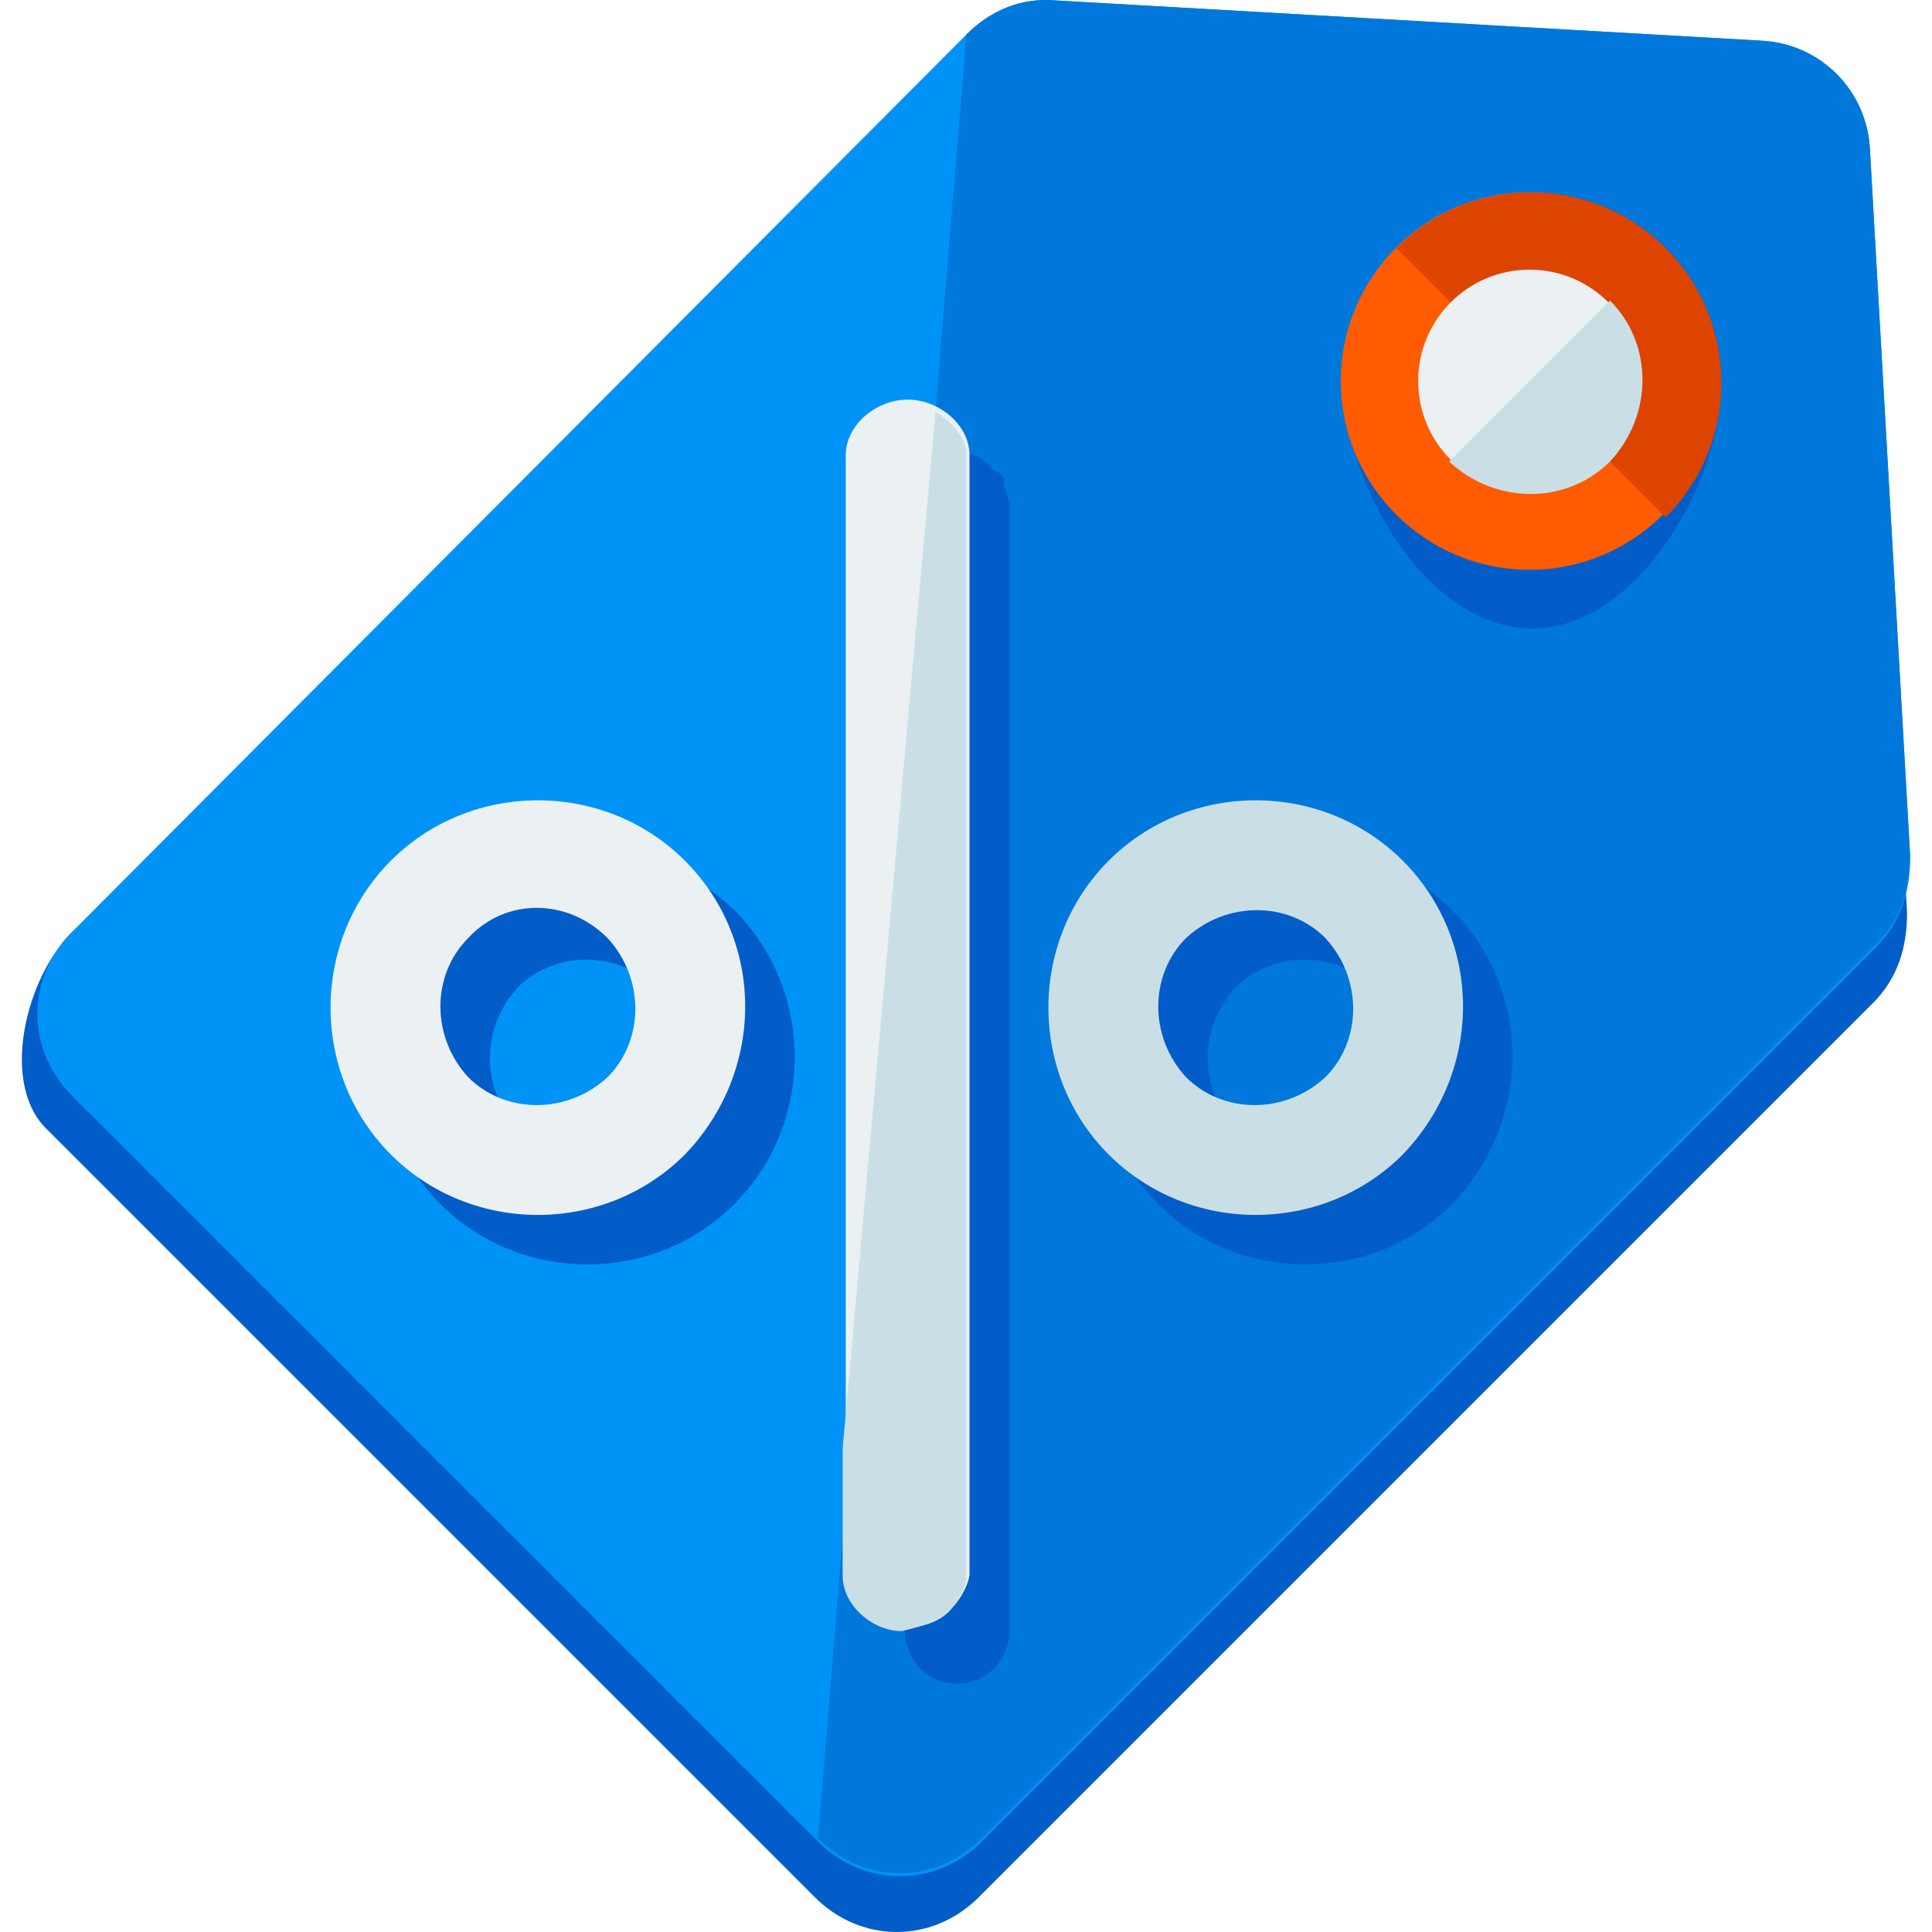
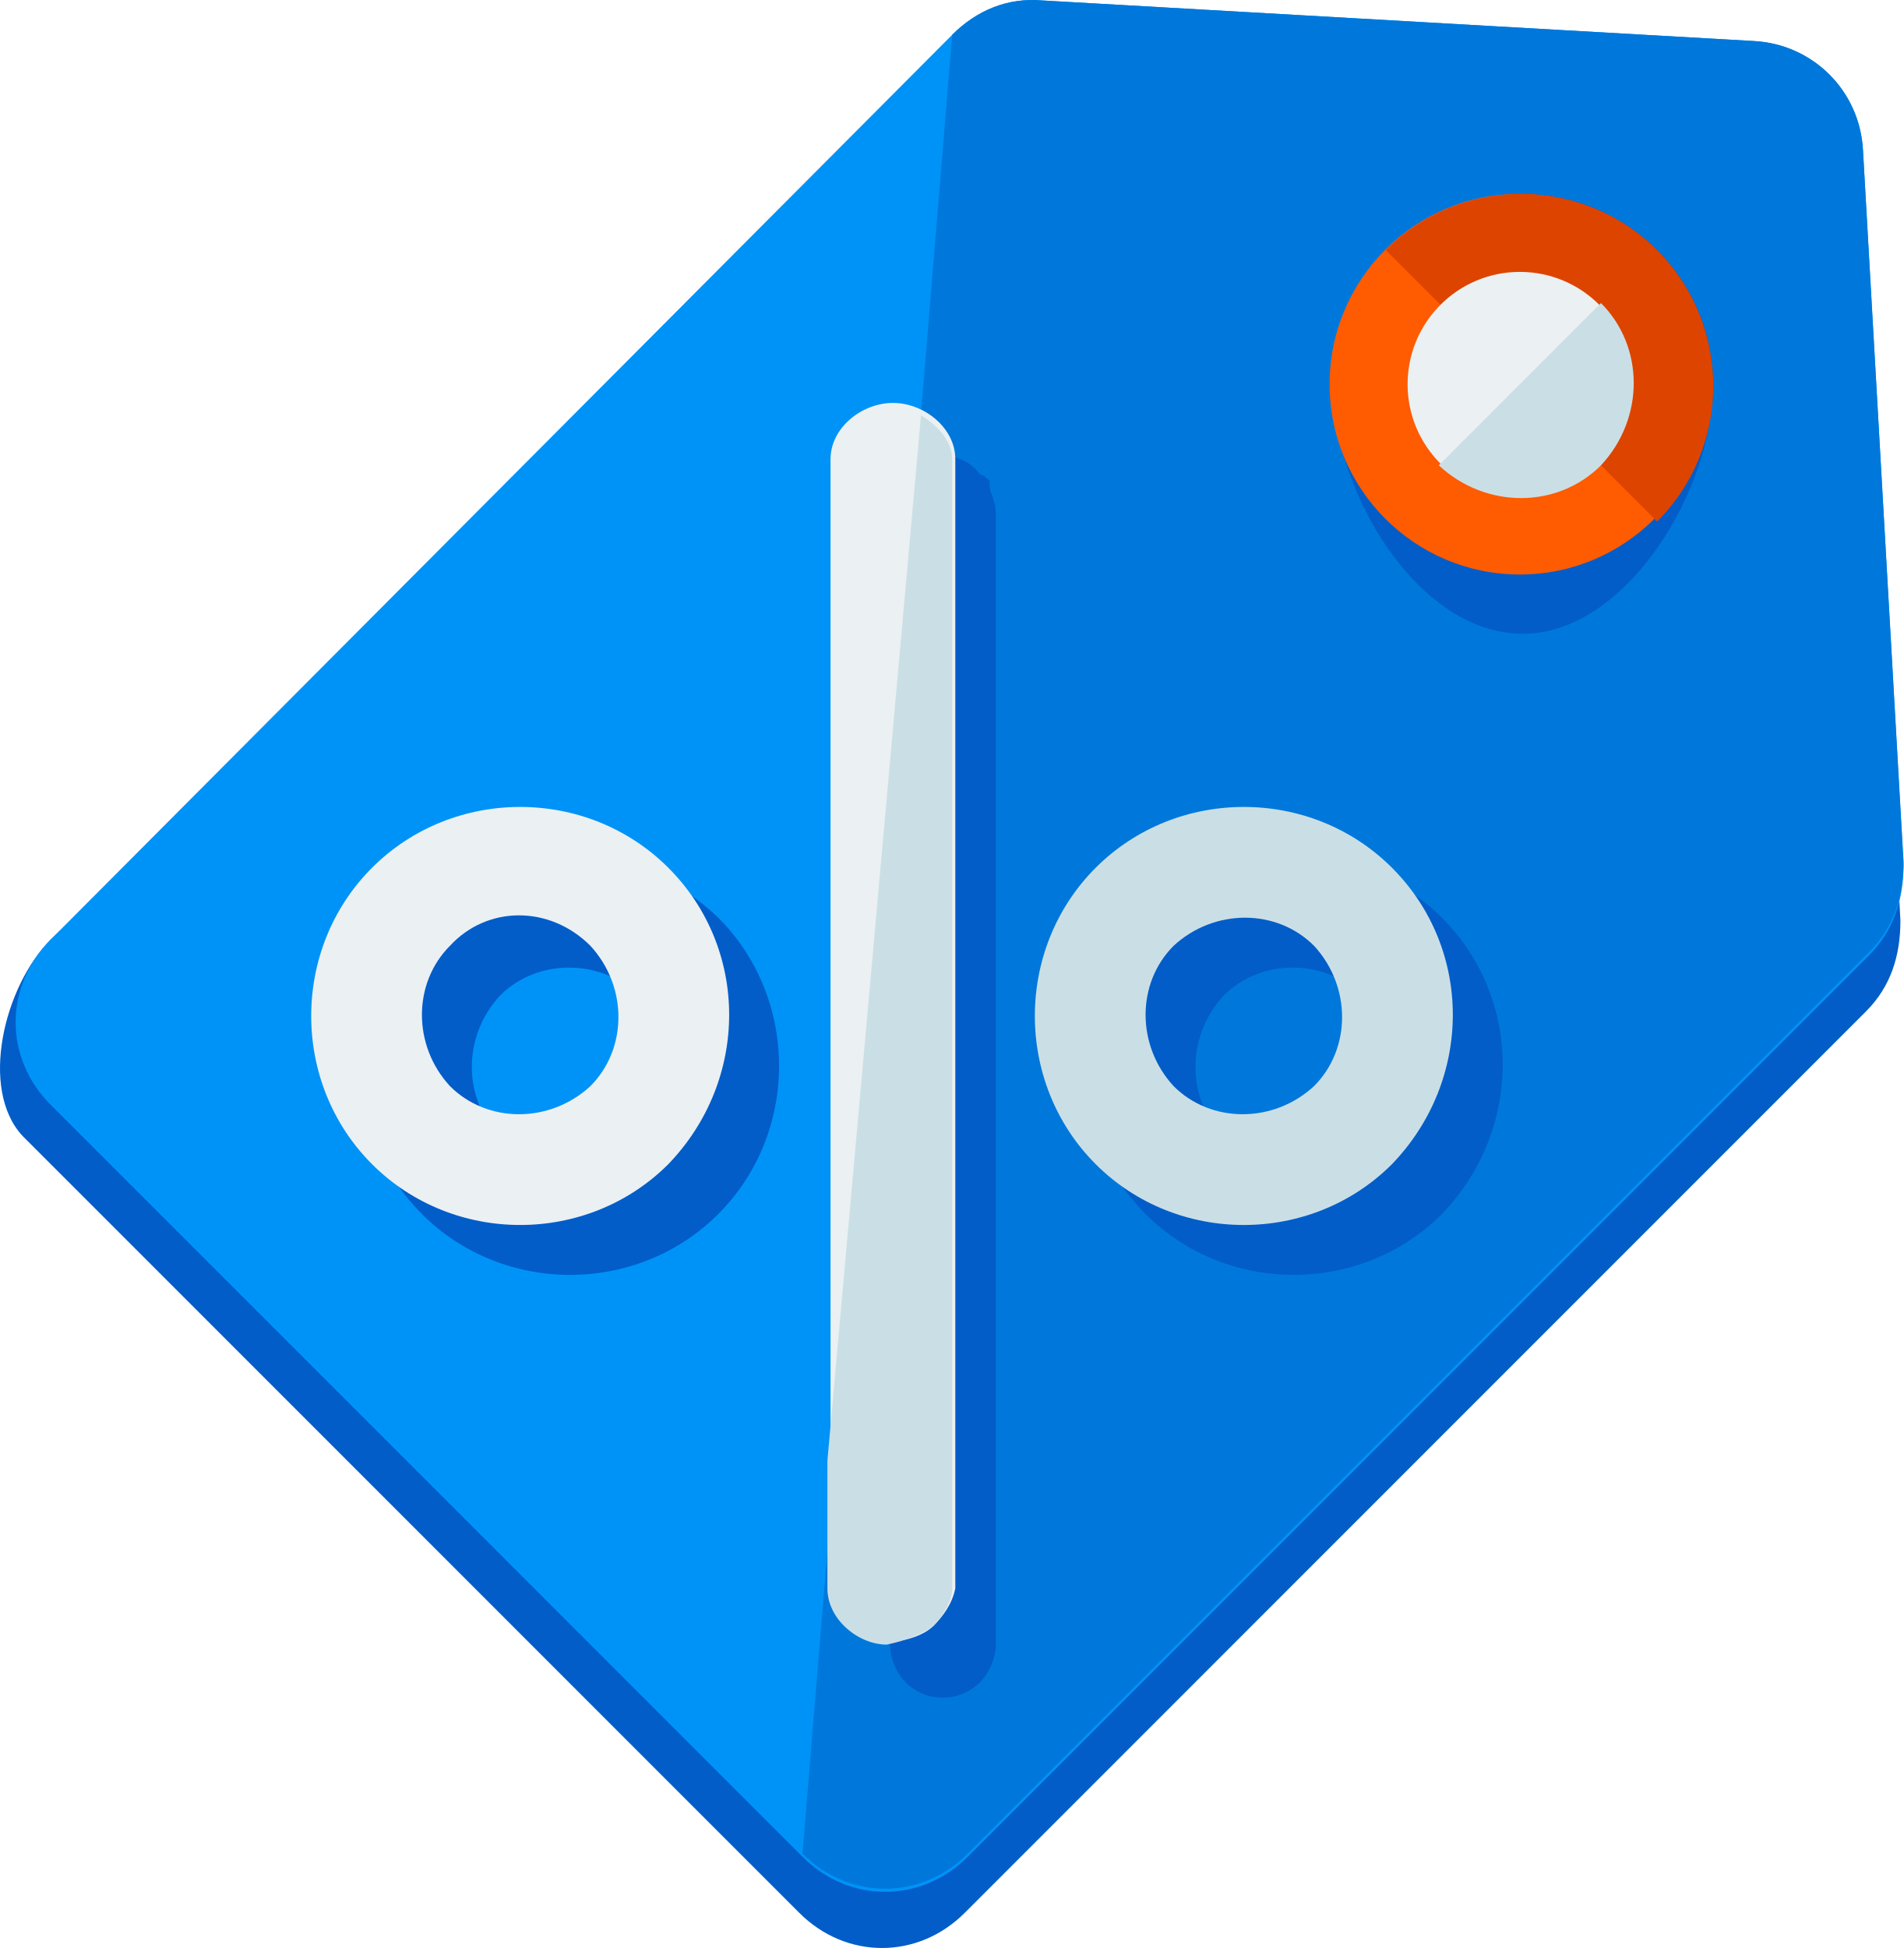
- <svg xmlns="http://www.w3.org/2000/svg" version="1.1" id="Layer_1" x="0px" y="0px" viewBox="0 0 499.521 499.521" style="enable-background:new 0 0 499.521 499.521;" xml:space="preserve">
-   <path style="fill:#025DC9;" d="M455.467,25.721l-182.4-10.4c-8.8-0.8-16.8,2.4-23.2,8.8l-231.2,216.8c-12,12-18.4,38.4-7.2,50.4  l199.2,199.2c12,12,30.4,12,42.4,0l231.2-231.2c6.4-6.4,8.8-14.4,8.8-23.2l-9.6-186.4C482.667,34.521,470.667,26.521,455.467,25.721  z" />
-   <path style="fill:#0093F7;" d="M455.467,10.521l-182.4-10.4c-8.8-0.8-16.8,2.4-23.2,8.8l-231.2,232c-12,12-12,30.4,0,42.4  l192.8,192.8c12,12,30.4,12,42.4,0l231.2-231.2c6.4-6.4,8.8-14.4,8.8-23.2l-10.4-183.2  C482.667,23.321,470.667,11.321,455.467,10.521z" />
-   <path style="fill:#0078DB;" d="M211.467,475.321c12,12,30.4,12,42.4,0l231.2-231.2c6.4-6.4,8.8-14.4,8.8-23.2l-10.4-182.4  c-0.8-15.2-12.8-27.2-28-28l-182.4-10.4c-8.8-0.8-16.8,2.4-23.2,8.8" />
-   <path style="fill:#025DC9;" d="M445.067,98.521c0,27.2-22.4,64-48.8,64c-27.2,0-48.8-36.8-48.8-64s22.4-48.8,48.8-48.8  C422.667,49.721,445.067,71.321,445.067,98.521z" />
-   <circle style="fill:#FF5B00;" cx="395.467" cy="98.521" r="48.8" />
-   <path style="fill:#DD4400;" d="M361.067,64.121c19.2-19.2,50.4-19.2,69.6,0s19.2,50.4,0,69.6" />
-   <circle style="fill:#EBF0F2;" cx="395.467" cy="98.521" r="28.8" />
-   <path style="fill:#CADFE5;" d="M416.267,77.721c11.2,11.2,11.2,29.6,0,41.6c-11.2,11.2-29.6,11.2-41.6,0" />
-   <g>
-     <path style="fill:#025DC9;" d="M113.867,235.321c-20.8,20.8-20.8,55.2,0,76s55.2,20.8,76,0s20.8-55.2,0-76   C168.267,214.521,134.667,214.521,113.867,235.321z M169.867,291.321c-9.6,9.6-25.6,9.6-36,0c-9.6-9.6-9.6-25.6,0-36   c9.6-9.6,25.6-9.6,36,0C179.467,264.921,179.467,280.921,169.867,291.321z" />
-     <path style="fill:#025DC9;" d="M375.467,235.321c-20.8-20.8-55.2-20.8-76,0s-20.8,55.2,0,76s55.2,20.8,76,0   C396.267,289.721,396.267,256.121,375.467,235.321z M355.467,291.321c-9.6,9.6-25.6,9.6-36,0c-9.6-9.6-9.6-25.6,0-36   c9.6-9.6,25.6-9.6,36,0C365.067,264.921,365.067,280.921,355.467,291.321z" />
-     <path style="fill:#025DC9;" d="M260.267,127.321C260.267,126.521,260.267,126.521,260.267,127.321c-0.8-1.6-0.8-2.4-0.8-3.2v-0.8   c-0.8-0.8-1.6-1.6-2.4-1.6l0,0c-2.4-3.2-5.6-4.8-9.6-4.8c-8,0-13.6,6.4-13.6,14.4v256.8v32.8c0,8,5.6,14.4,13.6,14.4   c4,0,7.2-1.6,9.6-4s4-6.4,4-9.6v-289.6C261.067,128.921,260.267,128.121,260.267,127.321z" />
+ <svg xmlns="http://www.w3.org/2000/svg" version="1.1" id="Layer_1" x="0px" y="0px" viewBox="0 0 488.213 499.521" xml:space="preserve" width="488.213" height="499.521">
+   <defs id="defs67" />
+   <g id="g907" transform="translate(-5.653617,-1.8775425e-4)">
+     <path id="path2" d="m 455.467,25.721 -182.4,-10.4 c -8.8,-0.8 -16.8,2.4 -23.2,8.8 l -231.2,216.8 c -12,12 -18.4,38.4 -7.2,50.4 l 199.2,199.2 c 12,12 30.4,12 42.4,0 l 231.2,-231.2 c 6.4,-6.4 8.8,-14.4 8.8,-23.2 l -9.6,-186.4 c -0.8,-15.2 -12.8,-23.2 -28,-24 z" style="fill:#025dc9" />
+     <path id="path4" d="m 455.467,10.521 -182.4,-10.4 c -8.8,-0.8 -16.8,2.4 -23.2,8.8 l -231.2,232 c -12,12 -12,30.4 0,42.4 l 192.8,192.8 c 12,12 30.4,12 42.4,0 l 231.2,-231.2 c 6.4,-6.4 8.8,-14.4 8.8,-23.2 l -10.4,-183.2 c -0.8,-15.2 -12.8,-27.2 -28,-28 z" style="fill:#0093f7" />
+     <path id="path6" d="m 211.467,475.321 c 12,12 30.4,12 42.4,0 l 231.2,-231.2 c 6.4,-6.4 8.8,-14.4 8.8,-23.2 l -10.4,-182.4 c -0.8,-15.2 -12.8,-27.2 -28,-28 l -182.4,-10.4 c -8.8,-0.8 -16.8,2.4 -23.2,8.8" style="fill:#0078db" />
+     <path id="path8" d="m 445.067,98.521 c 0,27.2 -22.4,64 -48.8,64 -27.2,0 -48.8,-36.8 -48.8,-64 0,-27.2 22.4,-48.8 48.8,-48.8 26.4,0 48.8,21.6 48.8,48.8 z" style="fill:#025dc9" />
+     <circle id="circle10" r="48.8" cy="98.521" cx="395.467" style="fill:#ff5b00" />
+     <path id="path12" d="m 361.067,64.121 c 19.2,-19.2 50.4,-19.2 69.6,0 19.2,19.2 19.2,50.4 0,69.6" style="fill:#dd4400" />
+     <circle id="circle14" r="28.8" cy="98.521" cx="395.467" style="fill:#ebf0f2" />
+     <path id="path16" d="m 416.267,77.721 c 11.2,11.2 11.2,29.6 0,41.6 -11.2,11.2 -29.6,11.2 -41.6,0" style="fill:#cadfe5" />
+     <g id="g24">
+       <path id="path18" d="m 113.867,235.321 c -20.8,20.8 -20.8,55.2 0,76 20.8,20.8 55.2,20.8 76,0 20.8,-20.8 20.8,-55.2 0,-76 -21.6,-20.8 -55.2,-20.8 -76,0 z m 56,56 c -9.6,9.6 -25.6,9.6 -36,0 -9.6,-9.6 -9.6,-25.6 0,-36 9.6,-9.6 25.6,-9.6 36,0 9.6,9.6 9.6,25.6 0,36 z" style="fill:#025dc9" />
+       <path id="path20" d="m 375.467,235.321 c -20.8,-20.8 -55.2,-20.8 -76,0 -20.8,20.8 -20.8,55.2 0,76 20.8,20.8 55.2,20.8 76,0 20.8,-21.6 20.8,-55.2 0,-76 z m -20,56 c -9.6,9.6 -25.6,9.6 -36,0 -9.6,-9.6 -9.6,-25.6 0,-36 9.6,-9.6 25.6,-9.6 36,0 9.6,9.6 9.6,25.6 0,36 z" style="fill:#025dc9" />
+       <path id="path22" d="m 260.267,127.321 c 0,-0.8 0,-0.8 0,0 -0.8,-1.6 -0.8,-2.4 -0.8,-3.2 v -0.8 c -0.8,-0.8 -1.6,-1.6 -2.4,-1.6 v 0 c -2.4,-3.2 -5.6,-4.8 -9.6,-4.8 -8,0 -13.6,6.4 -13.6,14.4 v 256.8 32.8 c 0,8 5.6,14.4 13.6,14.4 4,0 7.2,-1.6 9.6,-4 2.4,-2.4 4,-6.4 4,-9.6 v -289.6 c 0,-3.2 -0.8,-4 -0.8,-4.8 z" style="fill:#025dc9" />
+     </g>
+     <path id="path26" d="m 177.067,298.521 c -20.8,20.8 -55.2,20.8 -76,0 -20.8,-20.8 -20.8,-55.2 0,-76 20.8,-20.8 55.2,-20.8 76,0 20.8,20.8 20.8,54.4 0,76 z m -56,-56 c -9.6,9.6 -9.6,25.6 0,36 9.6,9.6 25.6,9.6 36,0 9.6,-9.6 9.6,-25.6 0,-36 -10.4,-10.4 -26.4,-10.4 -36,0 z" style="fill:#ebf0f2" />
+     <path id="path28" d="m 362.667,298.521 c -20.8,20.8 -55.2,20.8 -76,0 -20.8,-20.8 -20.8,-55.2 0,-76 20.8,-20.8 55.2,-20.8 76,0 20.8,20.8 20.8,54.4 0,76 z m -56,-56 c -9.6,9.6 -9.6,25.6 0,36 9.6,9.6 25.6,9.6 36,0 9.6,-9.6 9.6,-25.6 0,-36 -9.6,-9.6 -25.6,-9.6 -36,0 z" style="fill:#cadfe5" />
+     <path id="path30" d="m 245.067,416.921 c -2.4,2.4 -7.2,4 -11.2,4 -8,0 -15.2,-6.4 -15.2,-14.4 v -288.8 c 0,-8 8,-14.4 16,-14.4 8,0 16,6.4 16,14.4 v 289.6 c -0.8,4 -3.2,7.2 -5.6,9.6 z" style="fill:#ebf0f2" />
+     <path id="path32" d="m 245.067,416.921 c 2.4,-2.4 4.8,-6.4 4.8,-9.6 v -289.6 c 0,-4.8 -4,-8.8 -8,-11.2 l -24,268 v 32.8 c 0,8 8,14.4 15.2,14.4 4,-0.8 8.8,-2.4 12,-4.8 z" style="fill:#cadfe5" />
+     <g id="g34" />
+     <g id="g36" />
+     <g id="g38" />
+     <g id="g40" />
+     <g id="g42" />
+     <g id="g44" />
+     <g id="g46" />
+     <g id="g48" />
+     <g id="g50" />
+     <g id="g52" />
+     <g id="g54" />
+     <g id="g56" />
+     <g id="g58" />
+     <g id="g60" />
+     <g id="g62" />
  </g>
-   <path style="fill:#EBF0F2;" d="M177.067,298.521c-20.8,20.8-55.2,20.8-76,0s-20.8-55.2,0-76s55.2-20.8,76,0  S197.867,276.921,177.067,298.521z M121.067,242.521c-9.6,9.6-9.6,25.6,0,36c9.6,9.6,25.6,9.6,36,0c9.6-9.6,9.6-25.6,0-36  C146.667,232.121,130.667,232.121,121.067,242.521z" />
-   <path style="fill:#CADFE5;" d="M362.667,298.521c-20.8,20.8-55.2,20.8-76,0s-20.8-55.2,0-76s55.2-20.8,76,0  C383.467,243.321,383.467,276.921,362.667,298.521z M306.667,242.521c-9.6,9.6-9.6,25.6,0,36c9.6,9.6,25.6,9.6,36,0  c9.6-9.6,9.6-25.6,0-36C333.067,232.921,317.067,232.921,306.667,242.521z" />
-   <path style="fill:#EBF0F2;" d="M245.067,416.921c-2.4,2.4-7.2,4-11.2,4c-8,0-15.2-6.4-15.2-14.4v-288.8c0-8,8-14.4,16-14.4  s16,6.4,16,14.4v289.6C249.867,411.321,247.467,414.521,245.067,416.921z" />
-   <path style="fill:#CADFE5;" d="M245.067,416.921c2.4-2.4,4.8-6.4,4.8-9.6v-289.6c0-4.8-4-8.8-8-11.2l-24,268v32.8  c0,8,8,14.4,15.2,14.4C237.067,420.921,241.867,419.321,245.067,416.921z" />
-   <g>
- </g>
-   <g>
- </g>
-   <g>
- </g>
-   <g>
- </g>
-   <g>
- </g>
-   <g>
- </g>
-   <g>
- </g>
-   <g>
- </g>
-   <g>
- </g>
-   <g>
- </g>
-   <g>
- </g>
-   <g>
- </g>
-   <g>
- </g>
-   <g>
- </g>
-   <g>
- </g>
</svg>
